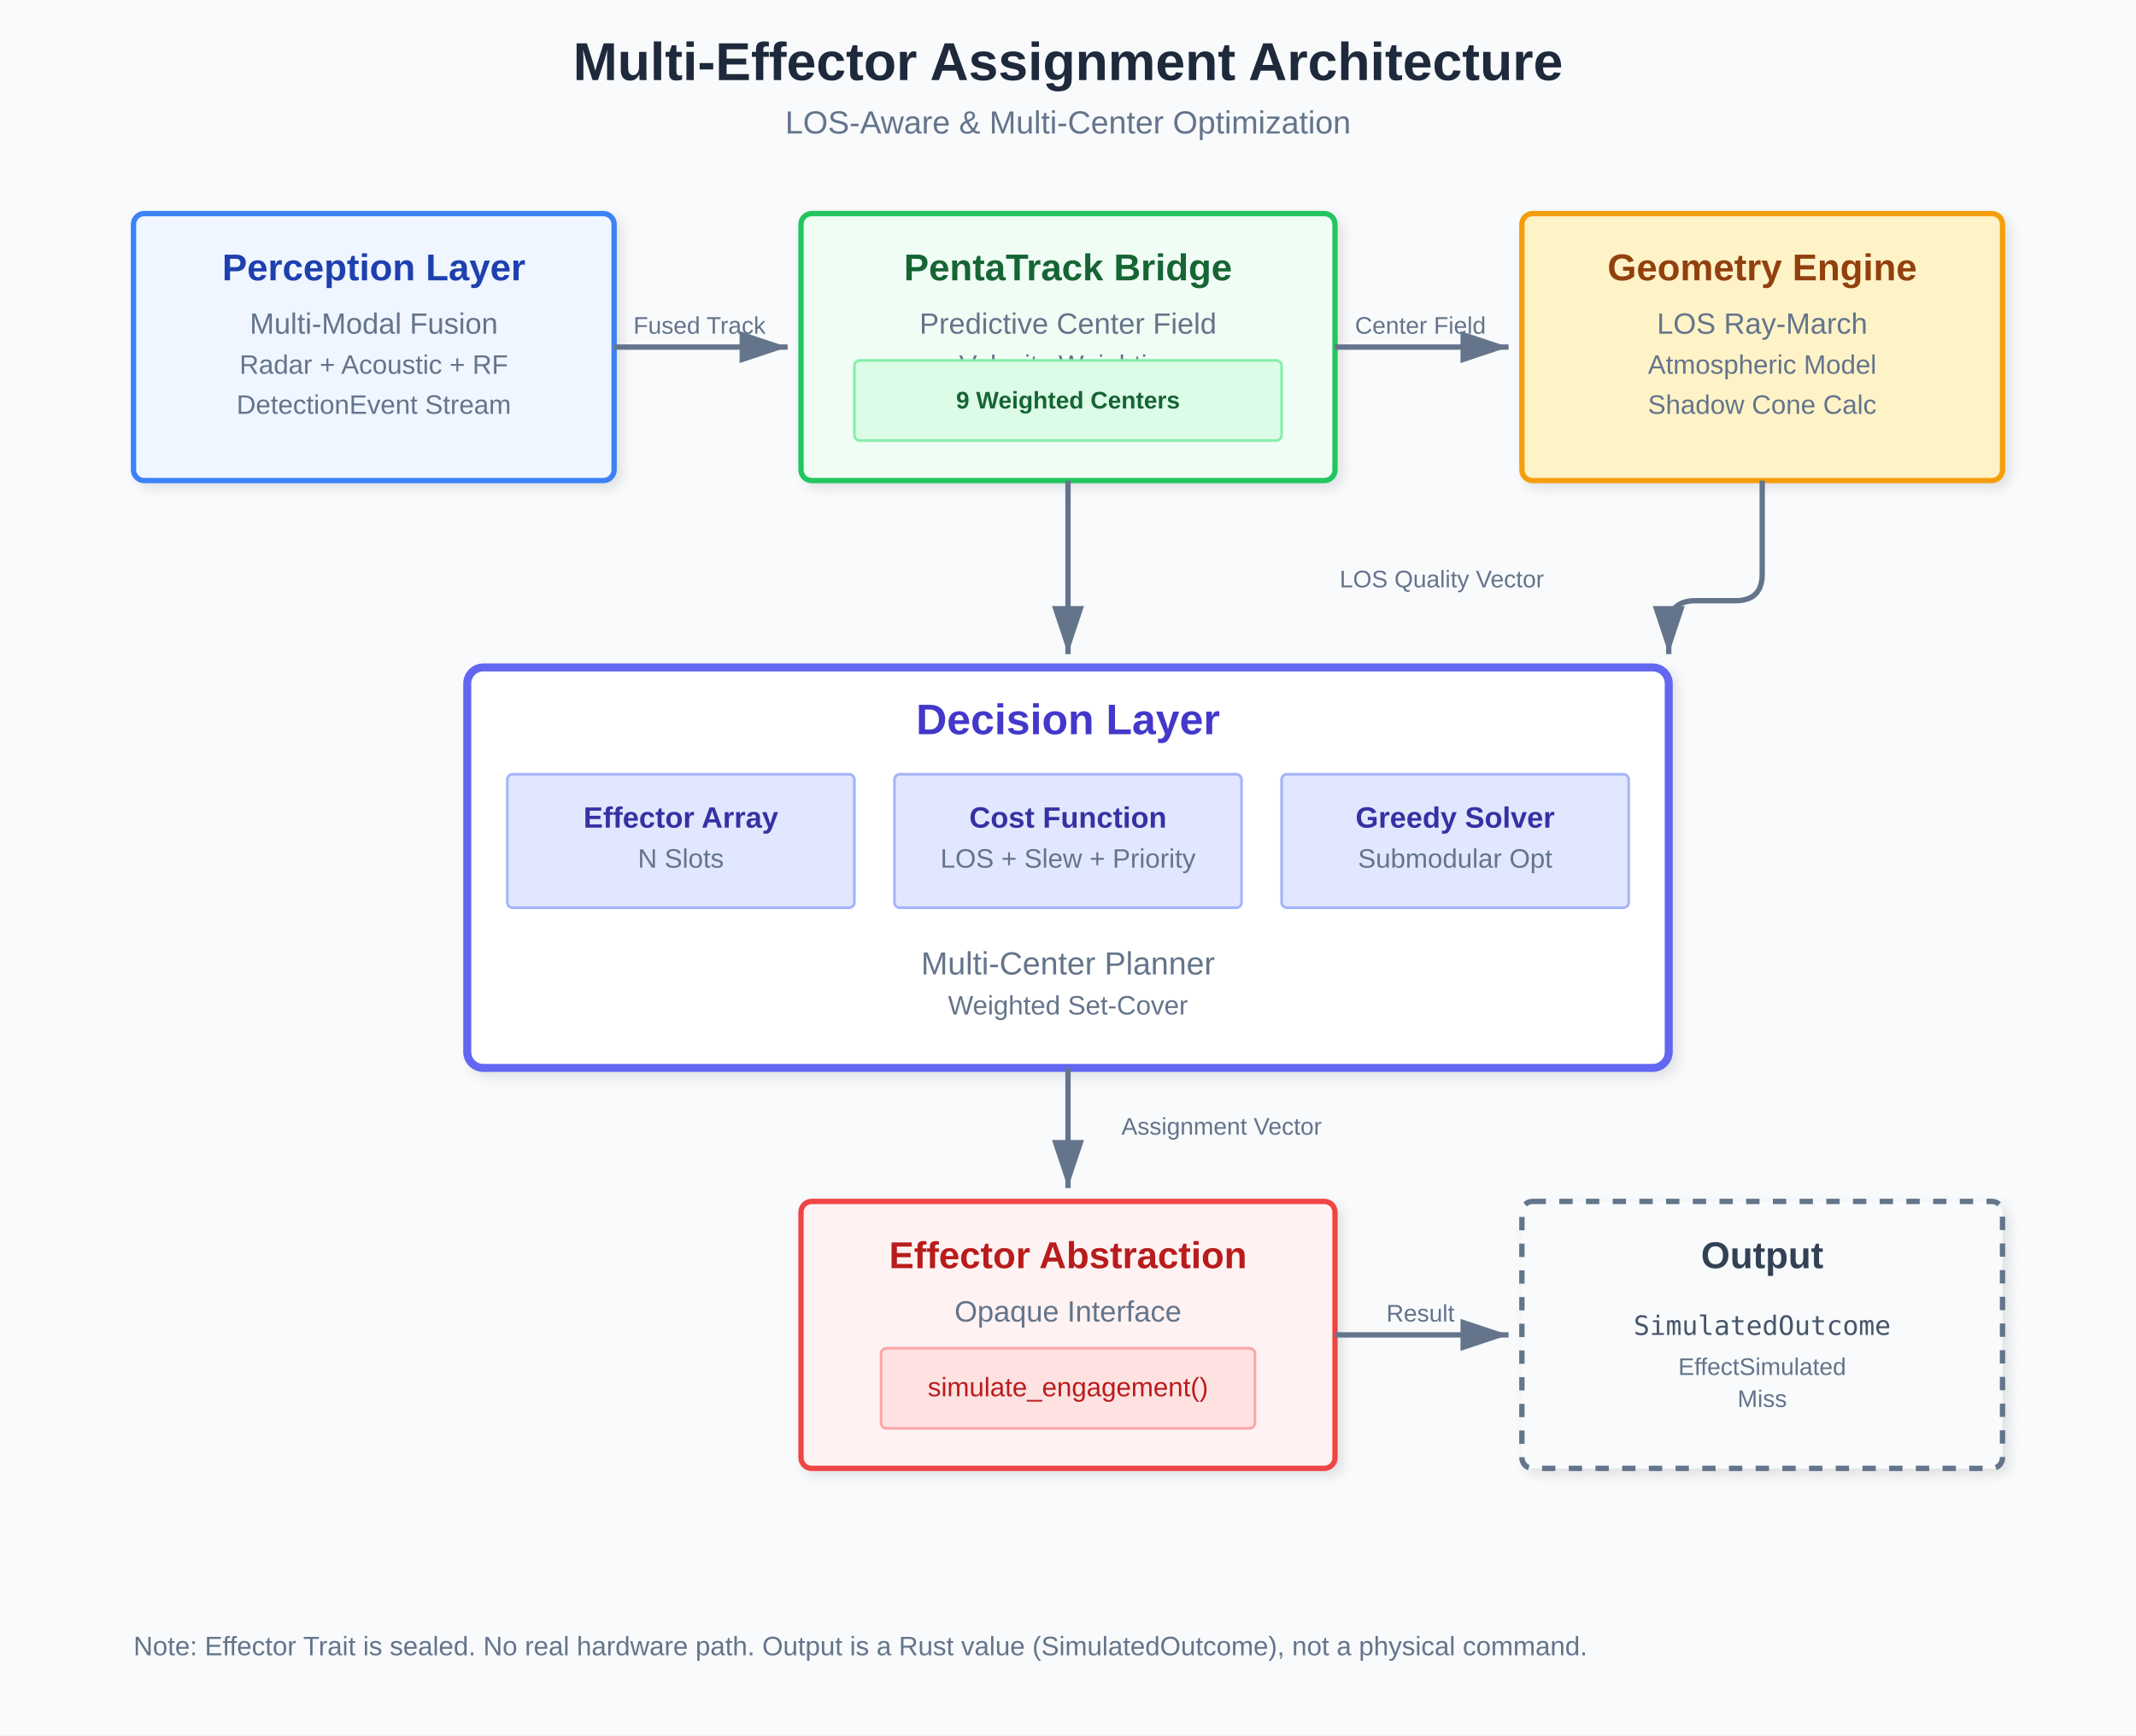
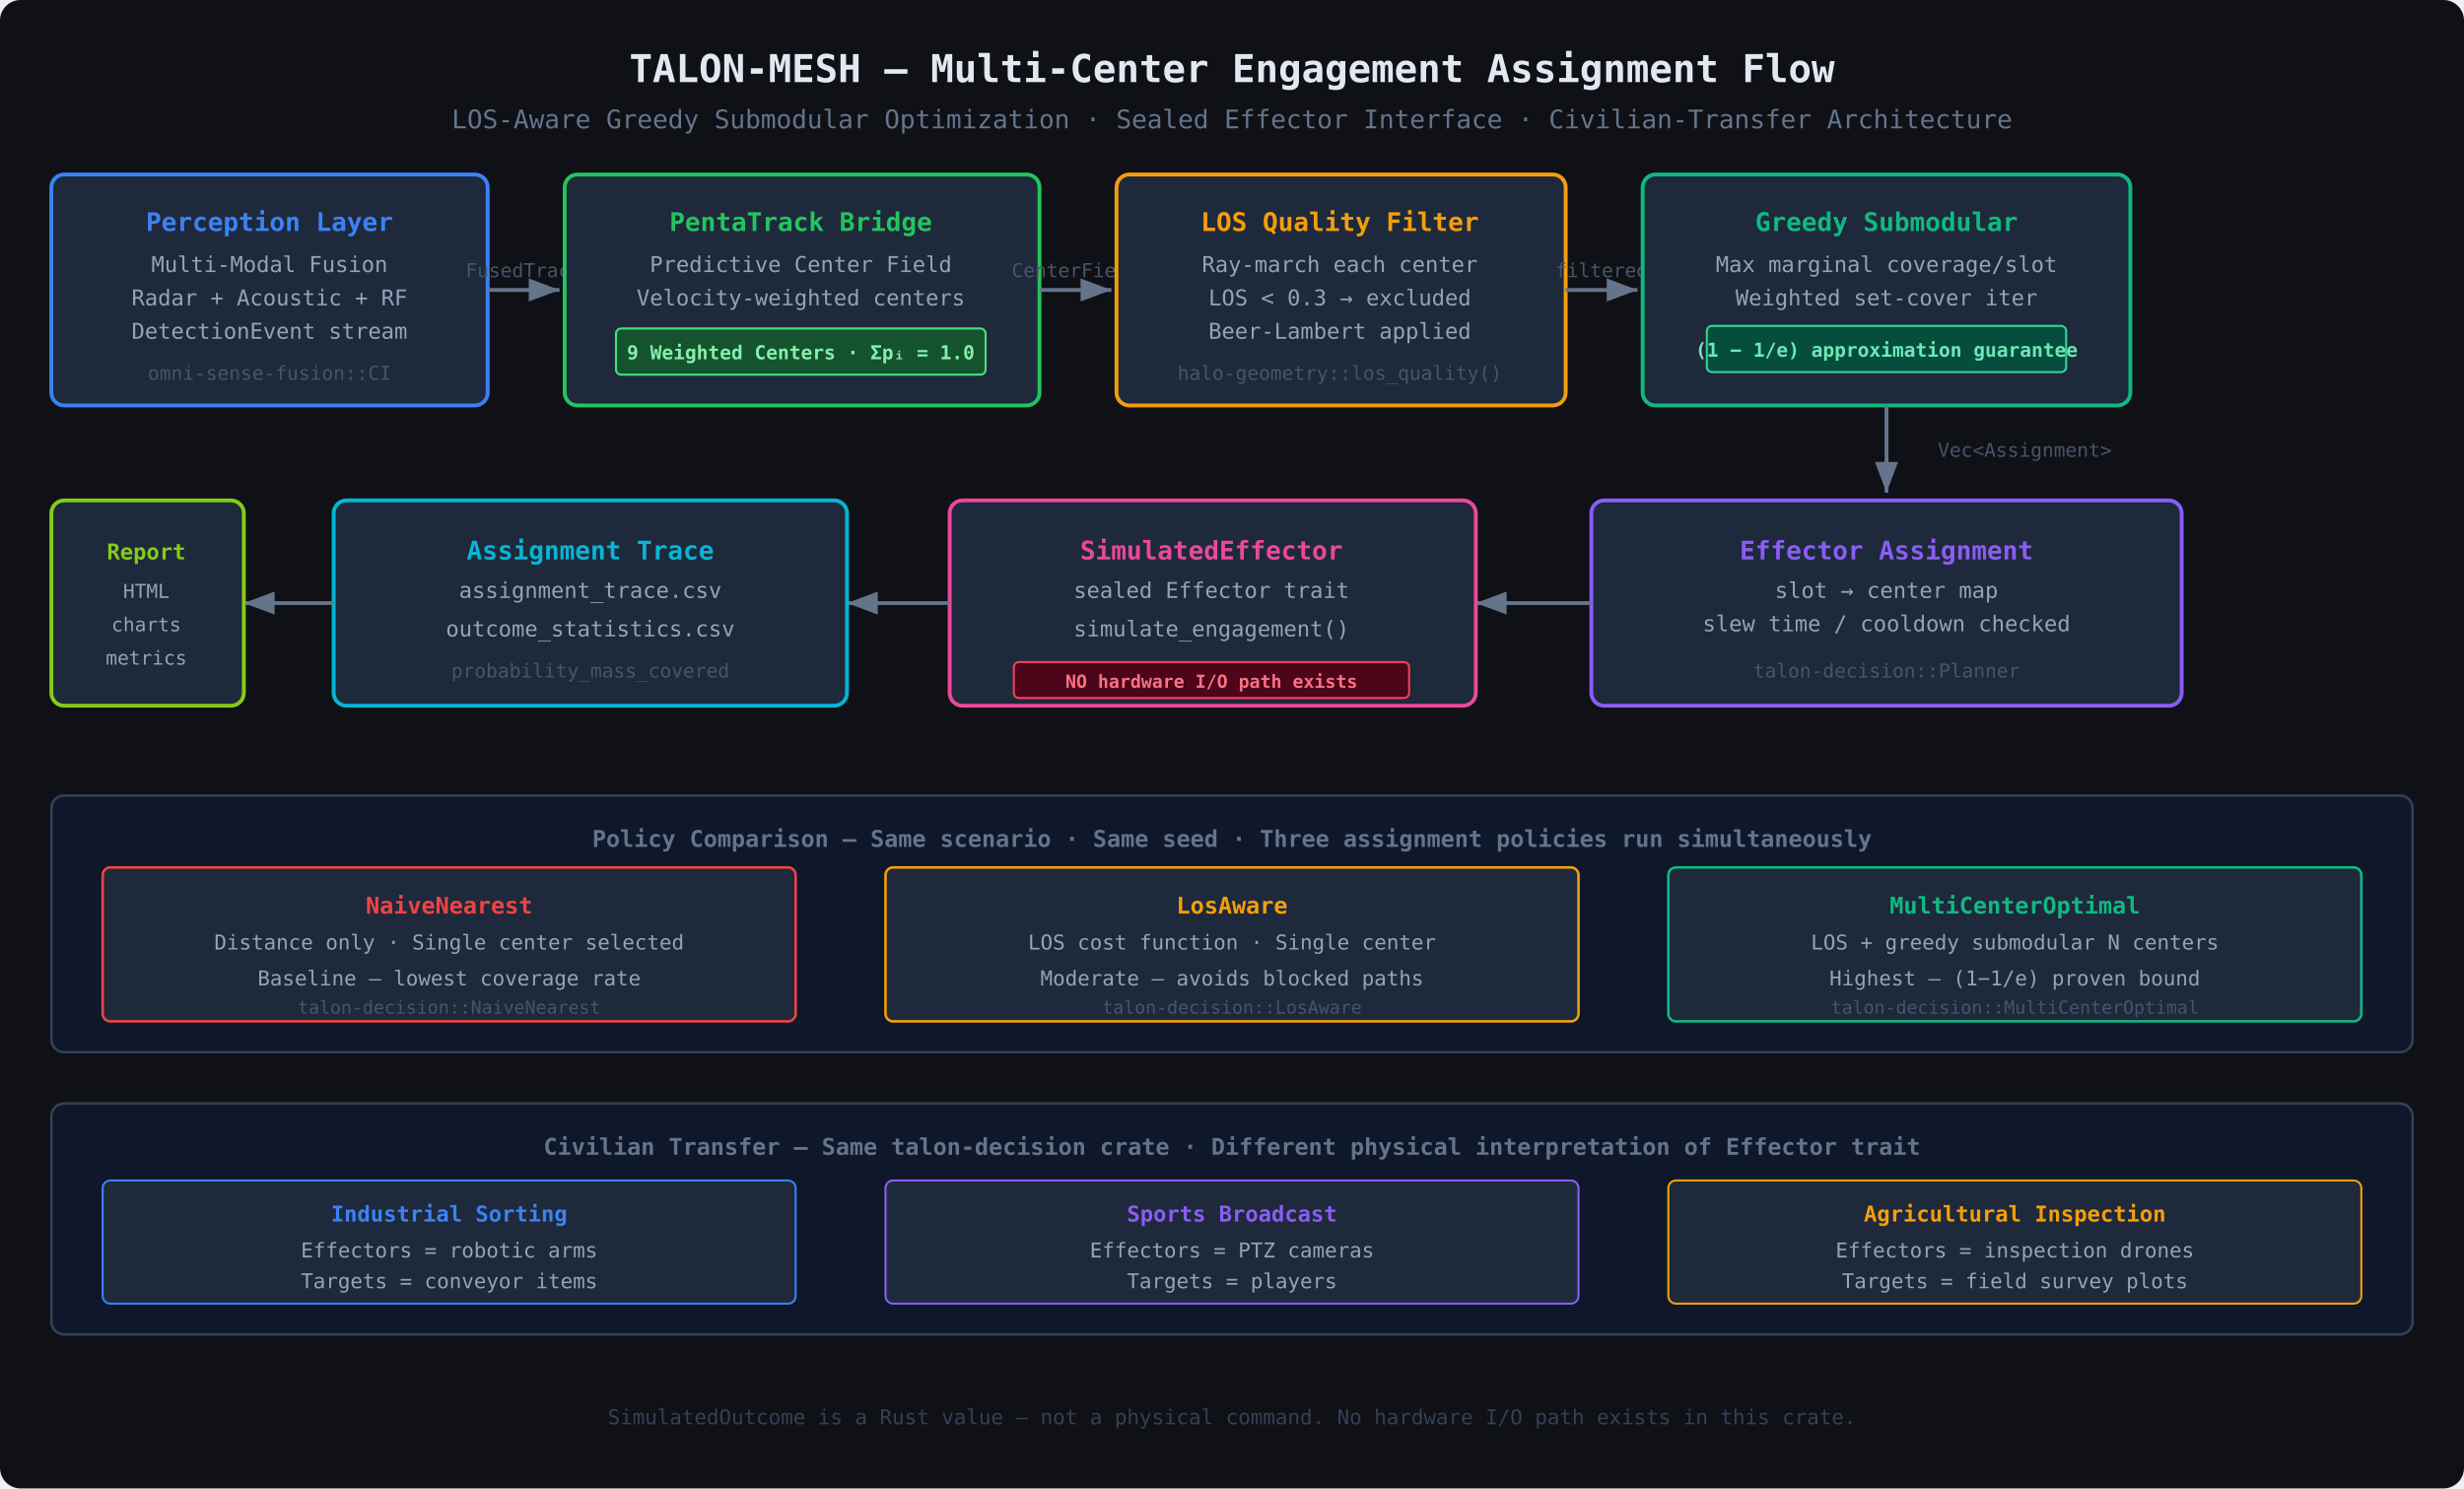
- <svg xmlns="http://www.w3.org/2000/svg" width="800px" height="650px" viewBox="0 0 800 650">
-   <rect width="100%" height="100%" fill="#f8fafc" />
-   <text x="400" y="30" font-family="Arial, sans-serif" font-size="20" font-weight="bold" text-anchor="middle" fill="#1e293b">Multi-Effector Assignment Architecture</text>
-   <text x="400" y="50" font-family="Arial, sans-serif" font-size="12" text-anchor="middle" fill="#64748b">LOS-Aware &amp; Multi-Center Optimization</text>
+ <svg xmlns="http://www.w3.org/2000/svg" viewBox="0 0 960 580" font-family="monospace, sans-serif">
+   <rect width="960" height="580" fill="#0f1117" rx="8" />
+   <text x="480" y="32" text-anchor="middle" fill="#e2e8f0" font-size="15" font-weight="bold">TALON-MESH — Multi-Center Engagement Assignment Flow</text>
+   <text x="480" y="50" text-anchor="middle" fill="#64748b" font-size="10">LOS-Aware Greedy Submodular Optimization · Sealed Effector Interface · Civilian-Transfer Architecture</text>
  <defs>
-     <marker id="arrow" markerWidth="10" markerHeight="10" refX="9" refY="3" orient="auto" markerUnits="strokeWidth">
-       <path d="M0,0 L0,6 L9,3 z" fill="#64748b" />
+     <marker id="arr" markerWidth="8" markerHeight="6" refX="8" refY="3" orient="auto">
+       <polygon points="0 0, 8 3, 0 6" fill="#64748b" />
    </marker>
-     <filter id="shadow" x="-20%" y="-20%" width="140%" height="140%">
-       <feDropShadow dx="2" dy="2" stdDeviation="2" flood-opacity="0.1" />
-     </filter>
+     <marker id="arr-blue" markerWidth="8" markerHeight="6" refX="8" refY="3" orient="auto">
+       <polygon points="0 0, 8 3, 0 6" fill="#3b82f6" />
+     </marker>
  </defs>
-   <g transform="translate(50, 80)">
-     <rect width="180" height="100" rx="4" fill="#eff6ff" stroke="#3b82f6" stroke-width="2" filter="url(#shadow)" />
-     <text x="90" y="25" font-family="Arial, sans-serif" font-size="14" font-weight="bold" text-anchor="middle" fill="#1e40af">Perception Layer</text>
-     <text x="90" y="45" font-family="Arial, sans-serif" font-size="11" text-anchor="middle" fill="#64748b">Multi-Modal Fusion</text>
-     <text x="90" y="60" font-family="Arial, sans-serif" font-size="10" text-anchor="middle" fill="#64748b">Radar + Acoustic + RF</text>
-     <text x="90" y="75" font-family="Arial, sans-serif" font-size="10" text-anchor="middle" fill="#64748b">DetectionEvent Stream</text>
-   </g>
-   <g transform="translate(300, 80)">
-     <rect width="200" height="100" rx="4" fill="#f0fdf4" stroke="#22c55e" stroke-width="2" filter="url(#shadow)" />
-     <text x="100" y="25" font-family="Arial, sans-serif" font-size="14" font-weight="bold" text-anchor="middle" fill="#166534">PentaTrack Bridge</text>
-     <text x="100" y="45" font-family="Arial, sans-serif" font-size="11" text-anchor="middle" fill="#64748b">Predictive Center Field</text>
-     <text x="100" y="60" font-family="Arial, sans-serif" font-size="10" text-anchor="middle" fill="#64748b">Velocity Weighting</text>
-     <text x="100" y="75" font-family="Arial, sans-serif" font-size="10" text-anchor="middle" fill="#64748b">Drift Analysis</text>
-     <rect x="20" y="55" width="160" height="30" rx="2" fill="#dcfce7" stroke="#86efac" />
-     <text x="100" y="73" font-family="Arial, sans-serif" font-size="9" font-weight="bold" text-anchor="middle" fill="#166534">9 Weighted Centers</text>
-   </g>
-   <line x1="230" y1="130" x2="295" y2="130" stroke="#64748b" stroke-width="2" marker-end="url(#arrow)" />
-   <text x="262" y="125" font-family="Arial, sans-serif" font-size="9" text-anchor="middle" fill="#64748b">Fused Track</text>
-   <g transform="translate(570, 80)">
-     <rect width="180" height="100" rx="4" fill="#fef3c7" stroke="#f59e0b" stroke-width="2" filter="url(#shadow)" />
-     <text x="90" y="25" font-family="Arial, sans-serif" font-size="14" font-weight="bold" text-anchor="middle" fill="#92400e">Geometry Engine</text>
-     <text x="90" y="45" font-family="Arial, sans-serif" font-size="11" text-anchor="middle" fill="#64748b">LOS Ray-March</text>
-     <text x="90" y="60" font-family="Arial, sans-serif" font-size="10" text-anchor="middle" fill="#64748b">Atmospheric Model</text>
-     <text x="90" y="75" font-family="Arial, sans-serif" font-size="10" text-anchor="middle" fill="#64748b">Shadow Cone Calc</text>
-   </g>
-   <line x1="500" y1="130" x2="565" y2="130" stroke="#64748b" stroke-width="2" marker-end="url(#arrow)" />
-   <text x="532" y="125" font-family="Arial, sans-serif" font-size="9" text-anchor="middle" fill="#64748b">Center Field</text>
-   <g transform="translate(175, 250)">
-     <rect width="450" height="150" rx="6" fill="#ffffff" stroke="#6366f1" stroke-width="3" filter="url(#shadow)" />
-     <text x="225" y="25" font-family="Arial, sans-serif" font-size="16" font-weight="bold" text-anchor="middle" fill="#4338ca">Decision Layer</text>
-     <g transform="translate(15, 40)">
-       <rect width="130" height="50" rx="2" fill="#e0e7ff" stroke="#a5b4fc" />
-       <text x="65" y="20" font-family="Arial, sans-serif" font-size="11" font-weight="bold" text-anchor="middle" fill="#3730a3">Effector Array</text>
-       <text x="65" y="35" font-family="Arial, sans-serif" font-size="10" text-anchor="middle" fill="#64748b">N Slots</text>
-     </g>
-     <g transform="translate(160, 40)">
-       <rect width="130" height="50" rx="2" fill="#e0e7ff" stroke="#a5b4fc" />
-       <text x="65" y="20" font-family="Arial, sans-serif" font-size="11" font-weight="bold" text-anchor="middle" fill="#3730a3">Cost Function</text>
-       <text x="65" y="35" font-family="Arial, sans-serif" font-size="10" text-anchor="middle" fill="#64748b">LOS + Slew + Priority</text>
-     </g>
-     <g transform="translate(305, 40)">
-       <rect width="130" height="50" rx="2" fill="#e0e7ff" stroke="#a5b4fc" />
-       <text x="65" y="20" font-family="Arial, sans-serif" font-size="11" font-weight="bold" text-anchor="middle" fill="#3730a3">Greedy Solver</text>
-       <text x="65" y="35" font-family="Arial, sans-serif" font-size="10" text-anchor="middle" fill="#64748b">Submodular Opt</text>
-     </g>
-     <text x="225" y="115" font-family="Arial, sans-serif" font-size="12" text-anchor="middle" fill="#64748b">Multi-Center Planner</text>
-     <text x="225" y="130" font-family="Arial, sans-serif" font-size="10" text-anchor="middle" fill="#64748b">Weighted Set-Cover</text>
-   </g>
-   <path d="M400 180 L400 245" stroke="#64748b" stroke-width="2" fill="none" marker-end="url(#arrow)" />
-   <path d="M660 180 L660 215 Q660 225 650 225 L635 225 Q625 225 625 235 L625 245" stroke="#64748b" stroke-width="2" fill="none" marker-end="url(#arrow)" />
-   <text x="540" y="220" font-family="Arial, sans-serif" font-size="9" text-anchor="middle" fill="#64748b">LOS Quality Vector</text>
-   <g transform="translate(300, 450)">
-     <rect width="200" height="100" rx="4" fill="#fef2f2" stroke="#ef4444" stroke-width="2" filter="url(#shadow)" />
-     <text x="100" y="25" font-family="Arial, sans-serif" font-size="14" font-weight="bold" text-anchor="middle" fill="#b91c1c">Effector Abstraction</text>
-     <text x="100" y="45" font-family="Arial, sans-serif" font-size="11" text-anchor="middle" fill="#64748b">Opaque Interface</text>
-     <rect x="30" y="55" width="140" height="30" rx="2" fill="#fee2e2" stroke="#fca5a5" />
-     <text x="100" y="73" font-family="Arial, sans-serif" font-size="10" text-anchor="middle" fill="#b91c1c">simulate_engagement()</text>
-   </g>
-   <line x1="400" y1="400" x2="400" y2="445" stroke="#64748b" stroke-width="2" marker-end="url(#arrow)" />
-   <text x="420" y="425" font-family="Arial, sans-serif" font-size="9" fill="#64748b">Assignment Vector</text>
-   <g transform="translate(570, 450)">
-     <rect width="180" height="100" rx="4" fill="#f8fafc" stroke="#64748b" stroke-width="2" stroke-dasharray="5,5" filter="url(#shadow)" />
-     <text x="90" y="25" font-family="Arial, sans-serif" font-size="14" font-weight="bold" text-anchor="middle" fill="#334155">Output</text>
-     <text x="90" y="50" font-family="monospace" font-size="10" text-anchor="middle" fill="#475569">SimulatedOutcome</text>
-     <text x="90" y="65" font-family="Arial, sans-serif" font-size="9" text-anchor="middle" fill="#64748b">EffectSimulated</text>
-     <text x="90" y="77" font-family="Arial, sans-serif" font-size="9" text-anchor="middle" fill="#64748b">Miss</text>
-   </g>
-   <line x1="500" y1="500" x2="565" y2="500" stroke="#64748b" stroke-width="2" marker-end="url(#arrow)" />
-   <text x="532" y="495" font-family="Arial, sans-serif" font-size="9" text-anchor="middle" fill="#64748b">Result</text>
-   <text x="50" y="620" font-family="Arial, sans-serif" font-size="10" fill="#64748b">Note: Effector Trait is sealed. No real hardware path. Output is a Rust value (SimulatedOutcome), not a physical command.</text>
+   <rect x="20" y="68" width="170" height="90" rx="5" fill="#1e293b" stroke="#3b82f6" stroke-width="1.5" />
+   <text x="105" y="90" text-anchor="middle" fill="#3b82f6" font-size="10" font-weight="bold">Perception Layer</text>
+   <text x="105" y="106" text-anchor="middle" fill="#94a3b8" font-size="8.5">Multi-Modal Fusion</text>
+   <text x="105" y="119" text-anchor="middle" fill="#94a3b8" font-size="8.5">Radar + Acoustic + RF</text>
+   <text x="105" y="132" text-anchor="middle" fill="#94a3b8" font-size="8.5">DetectionEvent stream</text>
+   <text x="105" y="148" text-anchor="middle" fill="#475569" font-size="7.5">omni-sense-fusion::CI</text>
+   <line x1="190" y1="113" x2="218" y2="113" stroke="#64748b" stroke-width="1.5" marker-end="url(#arr)" />
+   <text x="204" y="108" text-anchor="middle" fill="#475569" font-size="7.5">FusedTrack</text>
+   <rect x="220" y="68" width="185" height="90" rx="5" fill="#1e293b" stroke="#22c55e" stroke-width="1.5" />
+   <text x="312" y="90" text-anchor="middle" fill="#22c55e" font-size="10" font-weight="bold">PentaTrack Bridge</text>
+   <text x="312" y="106" text-anchor="middle" fill="#94a3b8" font-size="8.5">Predictive Center Field</text>
+   <text x="312" y="119" text-anchor="middle" fill="#94a3b8" font-size="8.5">Velocity-weighted centers</text>
+   <rect x="240" y="128" width="144" height="18" rx="2" fill="#14532d" stroke="#4ade80" stroke-width="0.8" />
+   <text x="312" y="140" text-anchor="middle" fill="#86efac" font-size="7.5" font-weight="bold">9 Weighted Centers · Σpᵢ = 1.0</text>
+   <line x1="405" y1="113" x2="433" y2="113" stroke="#64748b" stroke-width="1.5" marker-end="url(#arr)" />
+   <text x="419" y="108" text-anchor="middle" fill="#475569" font-size="7.5">CenterField</text>
+   <rect x="435" y="68" width="175" height="90" rx="5" fill="#1e293b" stroke="#f59e0b" stroke-width="1.5" />
+   <text x="522" y="90" text-anchor="middle" fill="#f59e0b" font-size="10" font-weight="bold">LOS Quality Filter</text>
+   <text x="522" y="106" text-anchor="middle" fill="#94a3b8" font-size="8.5">Ray-march each center</text>
+   <text x="522" y="119" text-anchor="middle" fill="#94a3b8" font-size="8.5">LOS &lt; 0.3 → excluded</text>
+   <text x="522" y="132" text-anchor="middle" fill="#94a3b8" font-size="8.5">Beer-Lambert applied</text>
+   <text x="522" y="148" text-anchor="middle" fill="#475569" font-size="7.5">halo-geometry::los_quality()</text>
+   <line x1="610" y1="113" x2="638" y2="113" stroke="#64748b" stroke-width="1.5" marker-end="url(#arr)" />
+   <text x="624" y="108" text-anchor="middle" fill="#475569" font-size="7.5">filtered</text>
+   <rect x="640" y="68" width="190" height="90" rx="5" fill="#1e293b" stroke="#10b981" stroke-width="1.5" />
+   <text x="735" y="90" text-anchor="middle" fill="#10b981" font-size="10" font-weight="bold">Greedy Submodular</text>
+   <text x="735" y="106" text-anchor="middle" fill="#94a3b8" font-size="8.5">Max marginal coverage/slot</text>
+   <text x="735" y="119" text-anchor="middle" fill="#94a3b8" font-size="8.5">Weighted set-cover iter</text>
+   <rect x="665" y="127" width="140" height="18" rx="2" fill="#064e3b" stroke="#34d399" stroke-width="0.8" />
+   <text x="735" y="139" text-anchor="middle" fill="#6ee7b7" font-size="7.5" font-weight="bold">(1 − 1/e) approximation guarantee</text>
+   <line x1="735" y1="158" x2="735" y2="192" stroke="#64748b" stroke-width="1.5" marker-end="url(#arr)" />
+   <text x="755" y="178" fill="#475569" font-size="7.5">Vec&lt;Assignment&gt;</text>
+   <rect x="620" y="195" width="230" height="80" rx="5" fill="#1e293b" stroke="#8b5cf6" stroke-width="1.5" />
+   <text x="735" y="218" text-anchor="middle" fill="#8b5cf6" font-size="10" font-weight="bold">Effector Assignment</text>
+   <text x="735" y="233" text-anchor="middle" fill="#94a3b8" font-size="8.5">slot → center map</text>
+   <text x="735" y="246" text-anchor="middle" fill="#94a3b8" font-size="8.5">slew time / cooldown checked</text>
+   <text x="735" y="264" text-anchor="middle" fill="#475569" font-size="7.5">talon-decision::Planner</text>
+   <line x1="620" y1="235" x2="575" y2="235" stroke="#64748b" stroke-width="1.5" marker-end="url(#arr)" />
+   <rect x="370" y="195" width="205" height="80" rx="5" fill="#1e293b" stroke="#ec4899" stroke-width="1.5" />
+   <text x="472" y="218" text-anchor="middle" fill="#ec4899" font-size="10" font-weight="bold">SimulatedEffector</text>
+   <text x="472" y="233" text-anchor="middle" fill="#94a3b8" font-size="8.5">sealed Effector trait</text>
+   <text x="472" y="248" text-anchor="middle" fill="#94a3b8" font-size="8.5">simulate_engagement()</text>
+   <rect x="395" y="258" width="154" height="14" rx="2" fill="#4c0519" stroke="#f43f5e" stroke-width="0.8" />
+   <text x="472" y="268" text-anchor="middle" fill="#fb7185" font-size="7" font-weight="bold">NO hardware I/O path exists</text>
+   <line x1="370" y1="235" x2="330" y2="235" stroke="#64748b" stroke-width="1.5" marker-end="url(#arr)" />
+   <rect x="130" y="195" width="200" height="80" rx="5" fill="#1e293b" stroke="#06b6d4" stroke-width="1.5" />
+   <text x="230" y="218" text-anchor="middle" fill="#06b6d4" font-size="10" font-weight="bold">Assignment Trace</text>
+   <text x="230" y="233" text-anchor="middle" fill="#94a3b8" font-size="8.5">assignment_trace.csv</text>
+   <text x="230" y="248" text-anchor="middle" fill="#94a3b8" font-size="8.5">outcome_statistics.csv</text>
+   <text x="230" y="264" text-anchor="middle" fill="#475569" font-size="7.5">probability_mass_covered</text>
+   <line x1="130" y1="235" x2="95" y2="235" stroke="#64748b" stroke-width="1.5" marker-end="url(#arr)" />
+   <rect x="20" y="195" width="75" height="80" rx="5" fill="#1e293b" stroke="#84cc16" stroke-width="1.5" />
+   <text x="57" y="218" text-anchor="middle" fill="#84cc16" font-size="8.5" font-weight="bold">Report</text>
+   <text x="57" y="233" text-anchor="middle" fill="#94a3b8" font-size="7.5">HTML</text>
+   <text x="57" y="246" text-anchor="middle" fill="#94a3b8" font-size="7.5">charts</text>
+   <text x="57" y="259" text-anchor="middle" fill="#94a3b8" font-size="7.5">metrics</text>
+   <rect x="20" y="310" width="920" height="100" rx="5" fill="#0f172a" stroke="#334155" stroke-width="1" />
+   <text x="480" y="330" text-anchor="middle" fill="#64748b" font-size="9" font-weight="bold">Policy Comparison — Same scenario · Same seed · Three assignment policies run simultaneously</text>
+   <rect x="40" y="338" width="270" height="60" rx="3" fill="#1e293b" stroke="#ef4444" stroke-width="1" />
+   <text x="175" y="356" text-anchor="middle" fill="#ef4444" font-size="9" font-weight="bold">NaiveNearest</text>
+   <text x="175" y="370" text-anchor="middle" fill="#94a3b8" font-size="8">Distance only · Single center selected</text>
+   <text x="175" y="384" text-anchor="middle" fill="#94a3b8" font-size="8">Baseline — lowest coverage rate</text>
+   <text x="175" y="395" text-anchor="middle" fill="#475569" font-size="7">talon-decision::NaiveNearest</text>
+   <rect x="345" y="338" width="270" height="60" rx="3" fill="#1e293b" stroke="#f59e0b" stroke-width="1" />
+   <text x="480" y="356" text-anchor="middle" fill="#f59e0b" font-size="9" font-weight="bold">LosAware</text>
+   <text x="480" y="370" text-anchor="middle" fill="#94a3b8" font-size="8">LOS cost function · Single center</text>
+   <text x="480" y="384" text-anchor="middle" fill="#94a3b8" font-size="8">Moderate — avoids blocked paths</text>
+   <text x="480" y="395" text-anchor="middle" fill="#475569" font-size="7">talon-decision::LosAware</text>
+   <rect x="650" y="338" width="270" height="60" rx="3" fill="#1e293b" stroke="#10b981" stroke-width="1" />
+   <text x="785" y="356" text-anchor="middle" fill="#10b981" font-size="9" font-weight="bold">MultiCenterOptimal</text>
+   <text x="785" y="370" text-anchor="middle" fill="#94a3b8" font-size="8">LOS + greedy submodular N centers</text>
+   <text x="785" y="384" text-anchor="middle" fill="#94a3b8" font-size="8">Highest — (1−1/e) proven bound</text>
+   <text x="785" y="395" text-anchor="middle" fill="#475569" font-size="7">talon-decision::MultiCenterOptimal</text>
+   <rect x="20" y="430" width="920" height="90" rx="5" fill="#0f172a" stroke="#334155" stroke-width="1" />
+   <text x="480" y="450" text-anchor="middle" fill="#64748b" font-size="9" font-weight="bold">Civilian Transfer — Same talon-decision crate · Different physical interpretation of Effector trait</text>
+   <rect x="40" y="460" width="270" height="48" rx="3" fill="#1e293b" stroke="#3b82f6" stroke-width="0.8" />
+   <text x="175" y="476" text-anchor="middle" fill="#3b82f6" font-size="8.5" font-weight="bold">Industrial Sorting</text>
+   <text x="175" y="490" text-anchor="middle" fill="#94a3b8" font-size="8">Effectors = robotic arms</text>
+   <text x="175" y="502" text-anchor="middle" fill="#94a3b8" font-size="8">Targets = conveyor items</text>
+   <rect x="345" y="460" width="270" height="48" rx="3" fill="#1e293b" stroke="#8b5cf6" stroke-width="0.8" />
+   <text x="480" y="476" text-anchor="middle" fill="#8b5cf6" font-size="8.5" font-weight="bold">Sports Broadcast</text>
+   <text x="480" y="490" text-anchor="middle" fill="#94a3b8" font-size="8">Effectors = PTZ cameras</text>
+   <text x="480" y="502" text-anchor="middle" fill="#94a3b8" font-size="8">Targets = players</text>
+   <rect x="650" y="460" width="270" height="48" rx="3" fill="#1e293b" stroke="#f59e0b" stroke-width="0.8" />
+   <text x="785" y="476" text-anchor="middle" fill="#f59e0b" font-size="8.5" font-weight="bold">Agricultural Inspection</text>
+   <text x="785" y="490" text-anchor="middle" fill="#94a3b8" font-size="8">Effectors = inspection drones</text>
+   <text x="785" y="502" text-anchor="middle" fill="#94a3b8" font-size="8">Targets = field survey plots</text>
+   <text x="480" y="555" text-anchor="middle" fill="#334155" font-size="8">SimulatedOutcome is a Rust value — not a physical command. No hardware I/O path exists in this crate.</text>
</svg>
